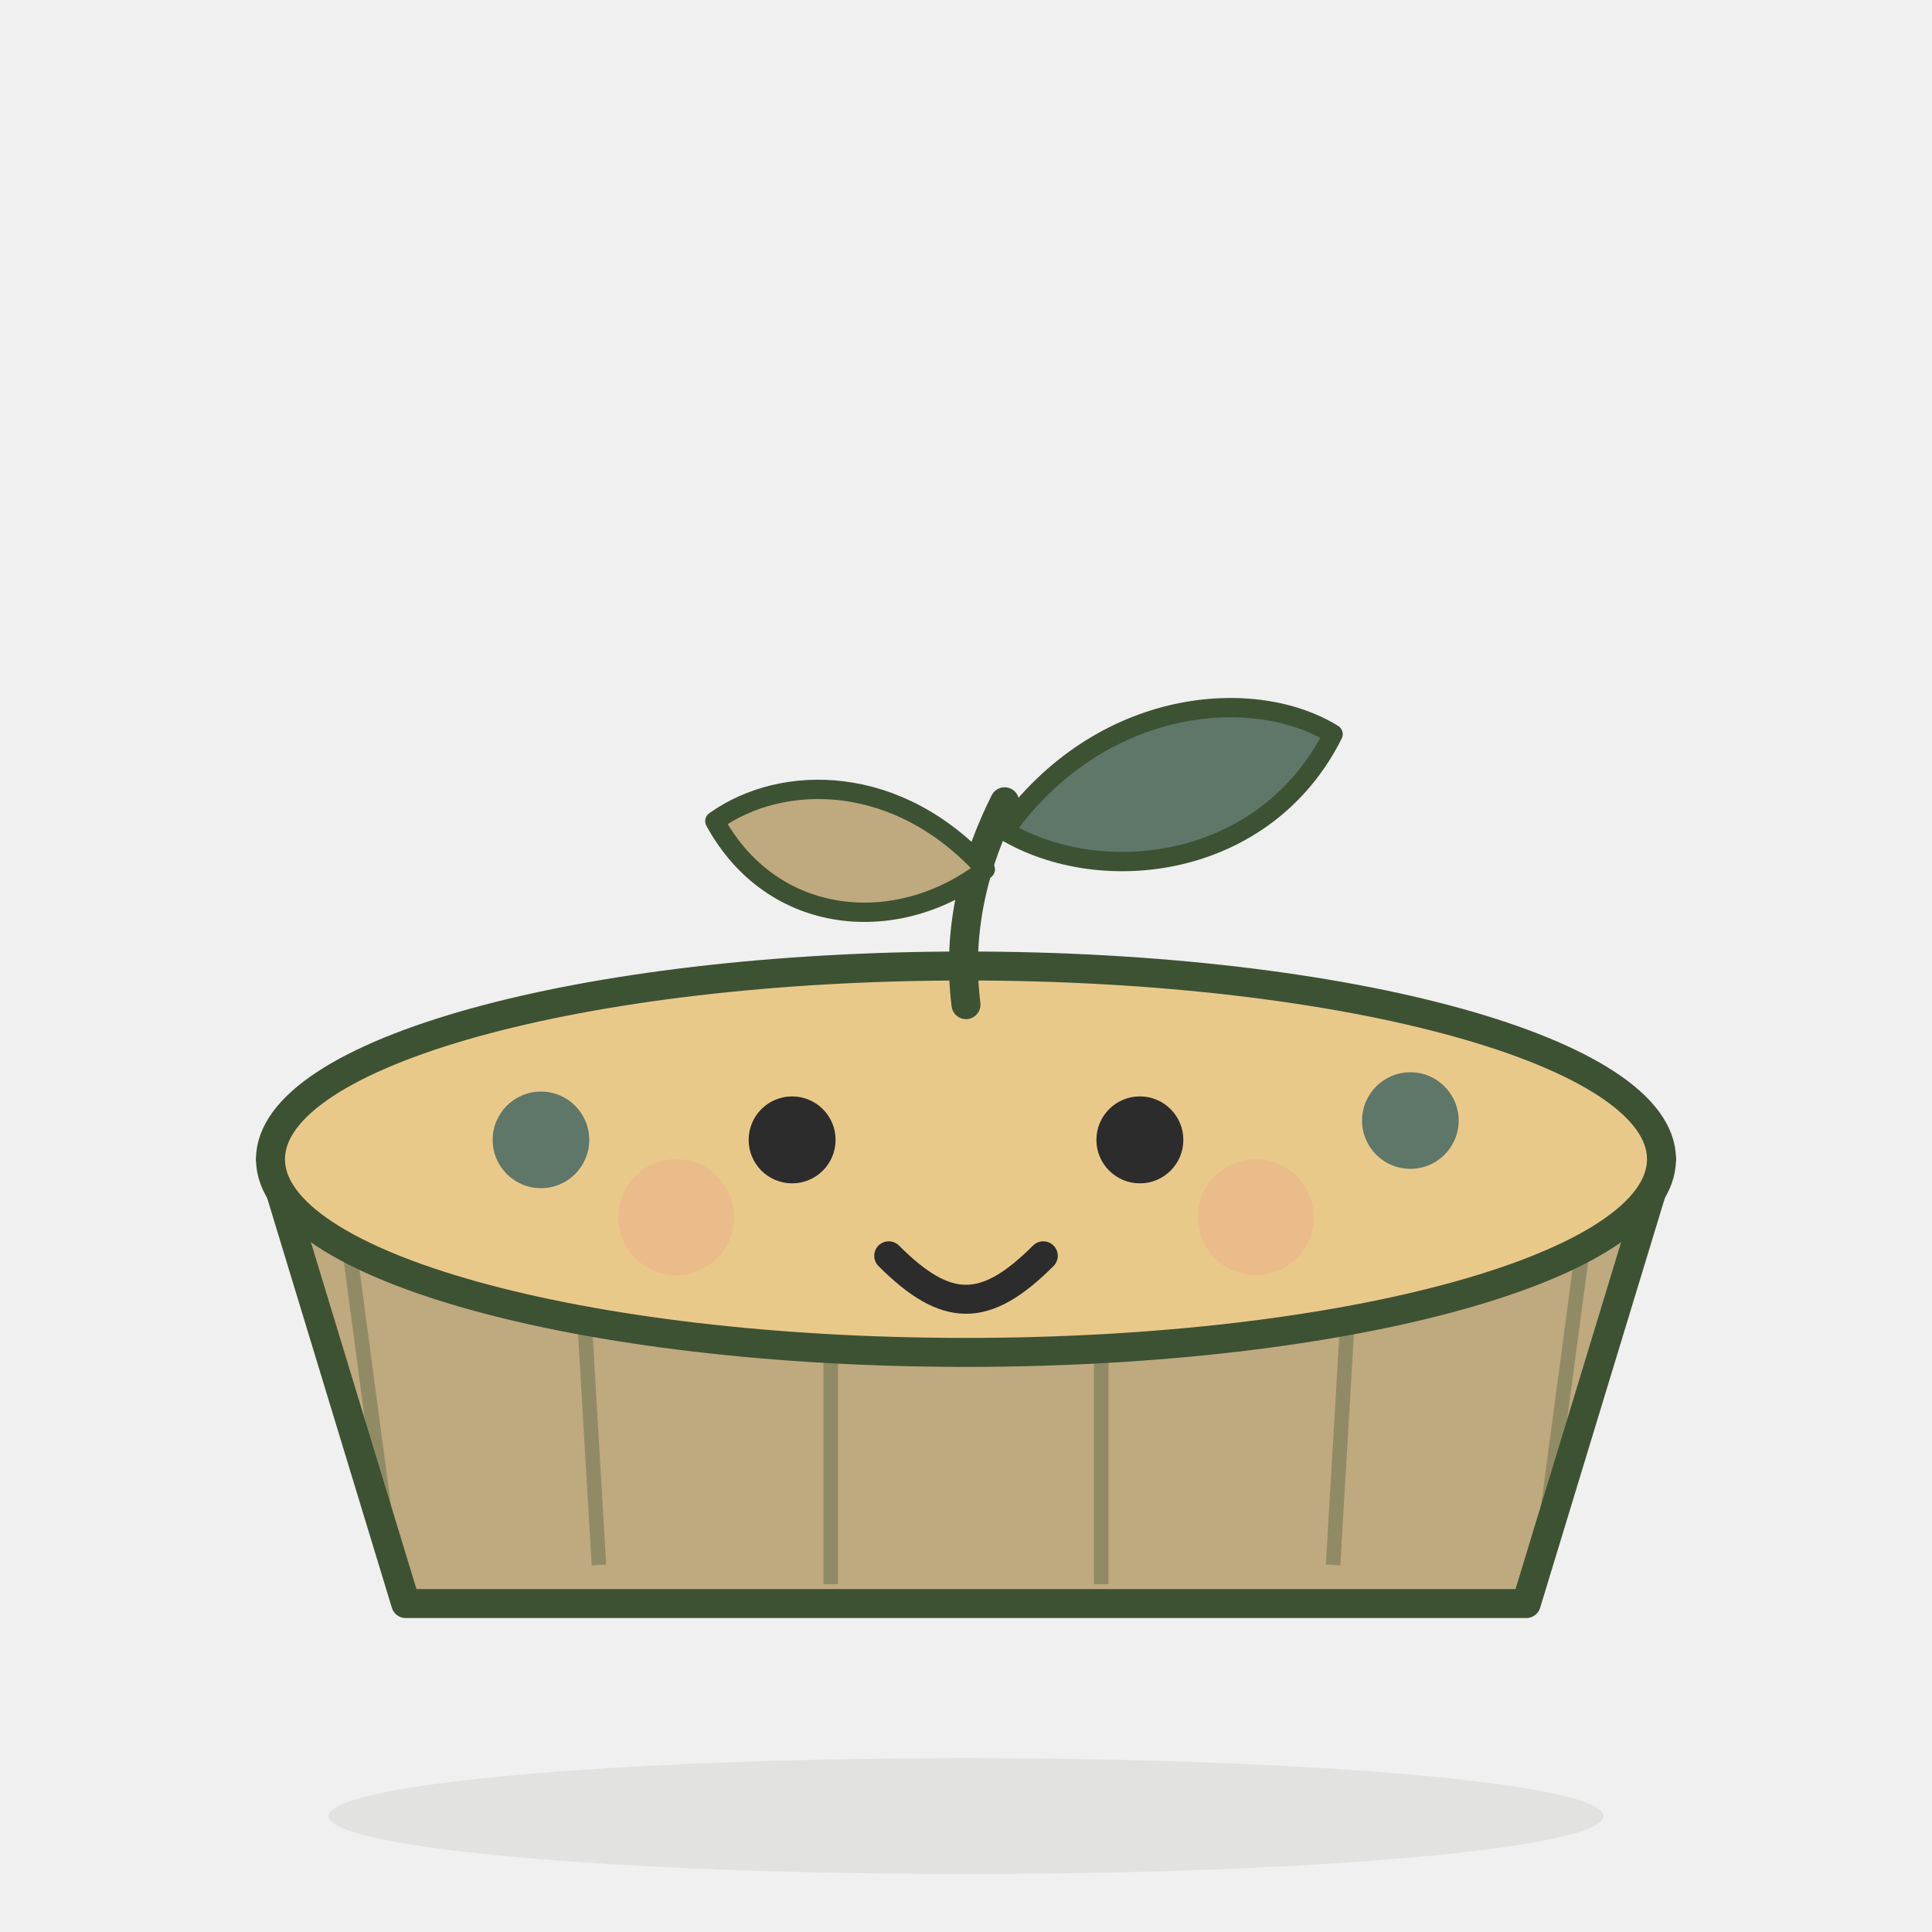
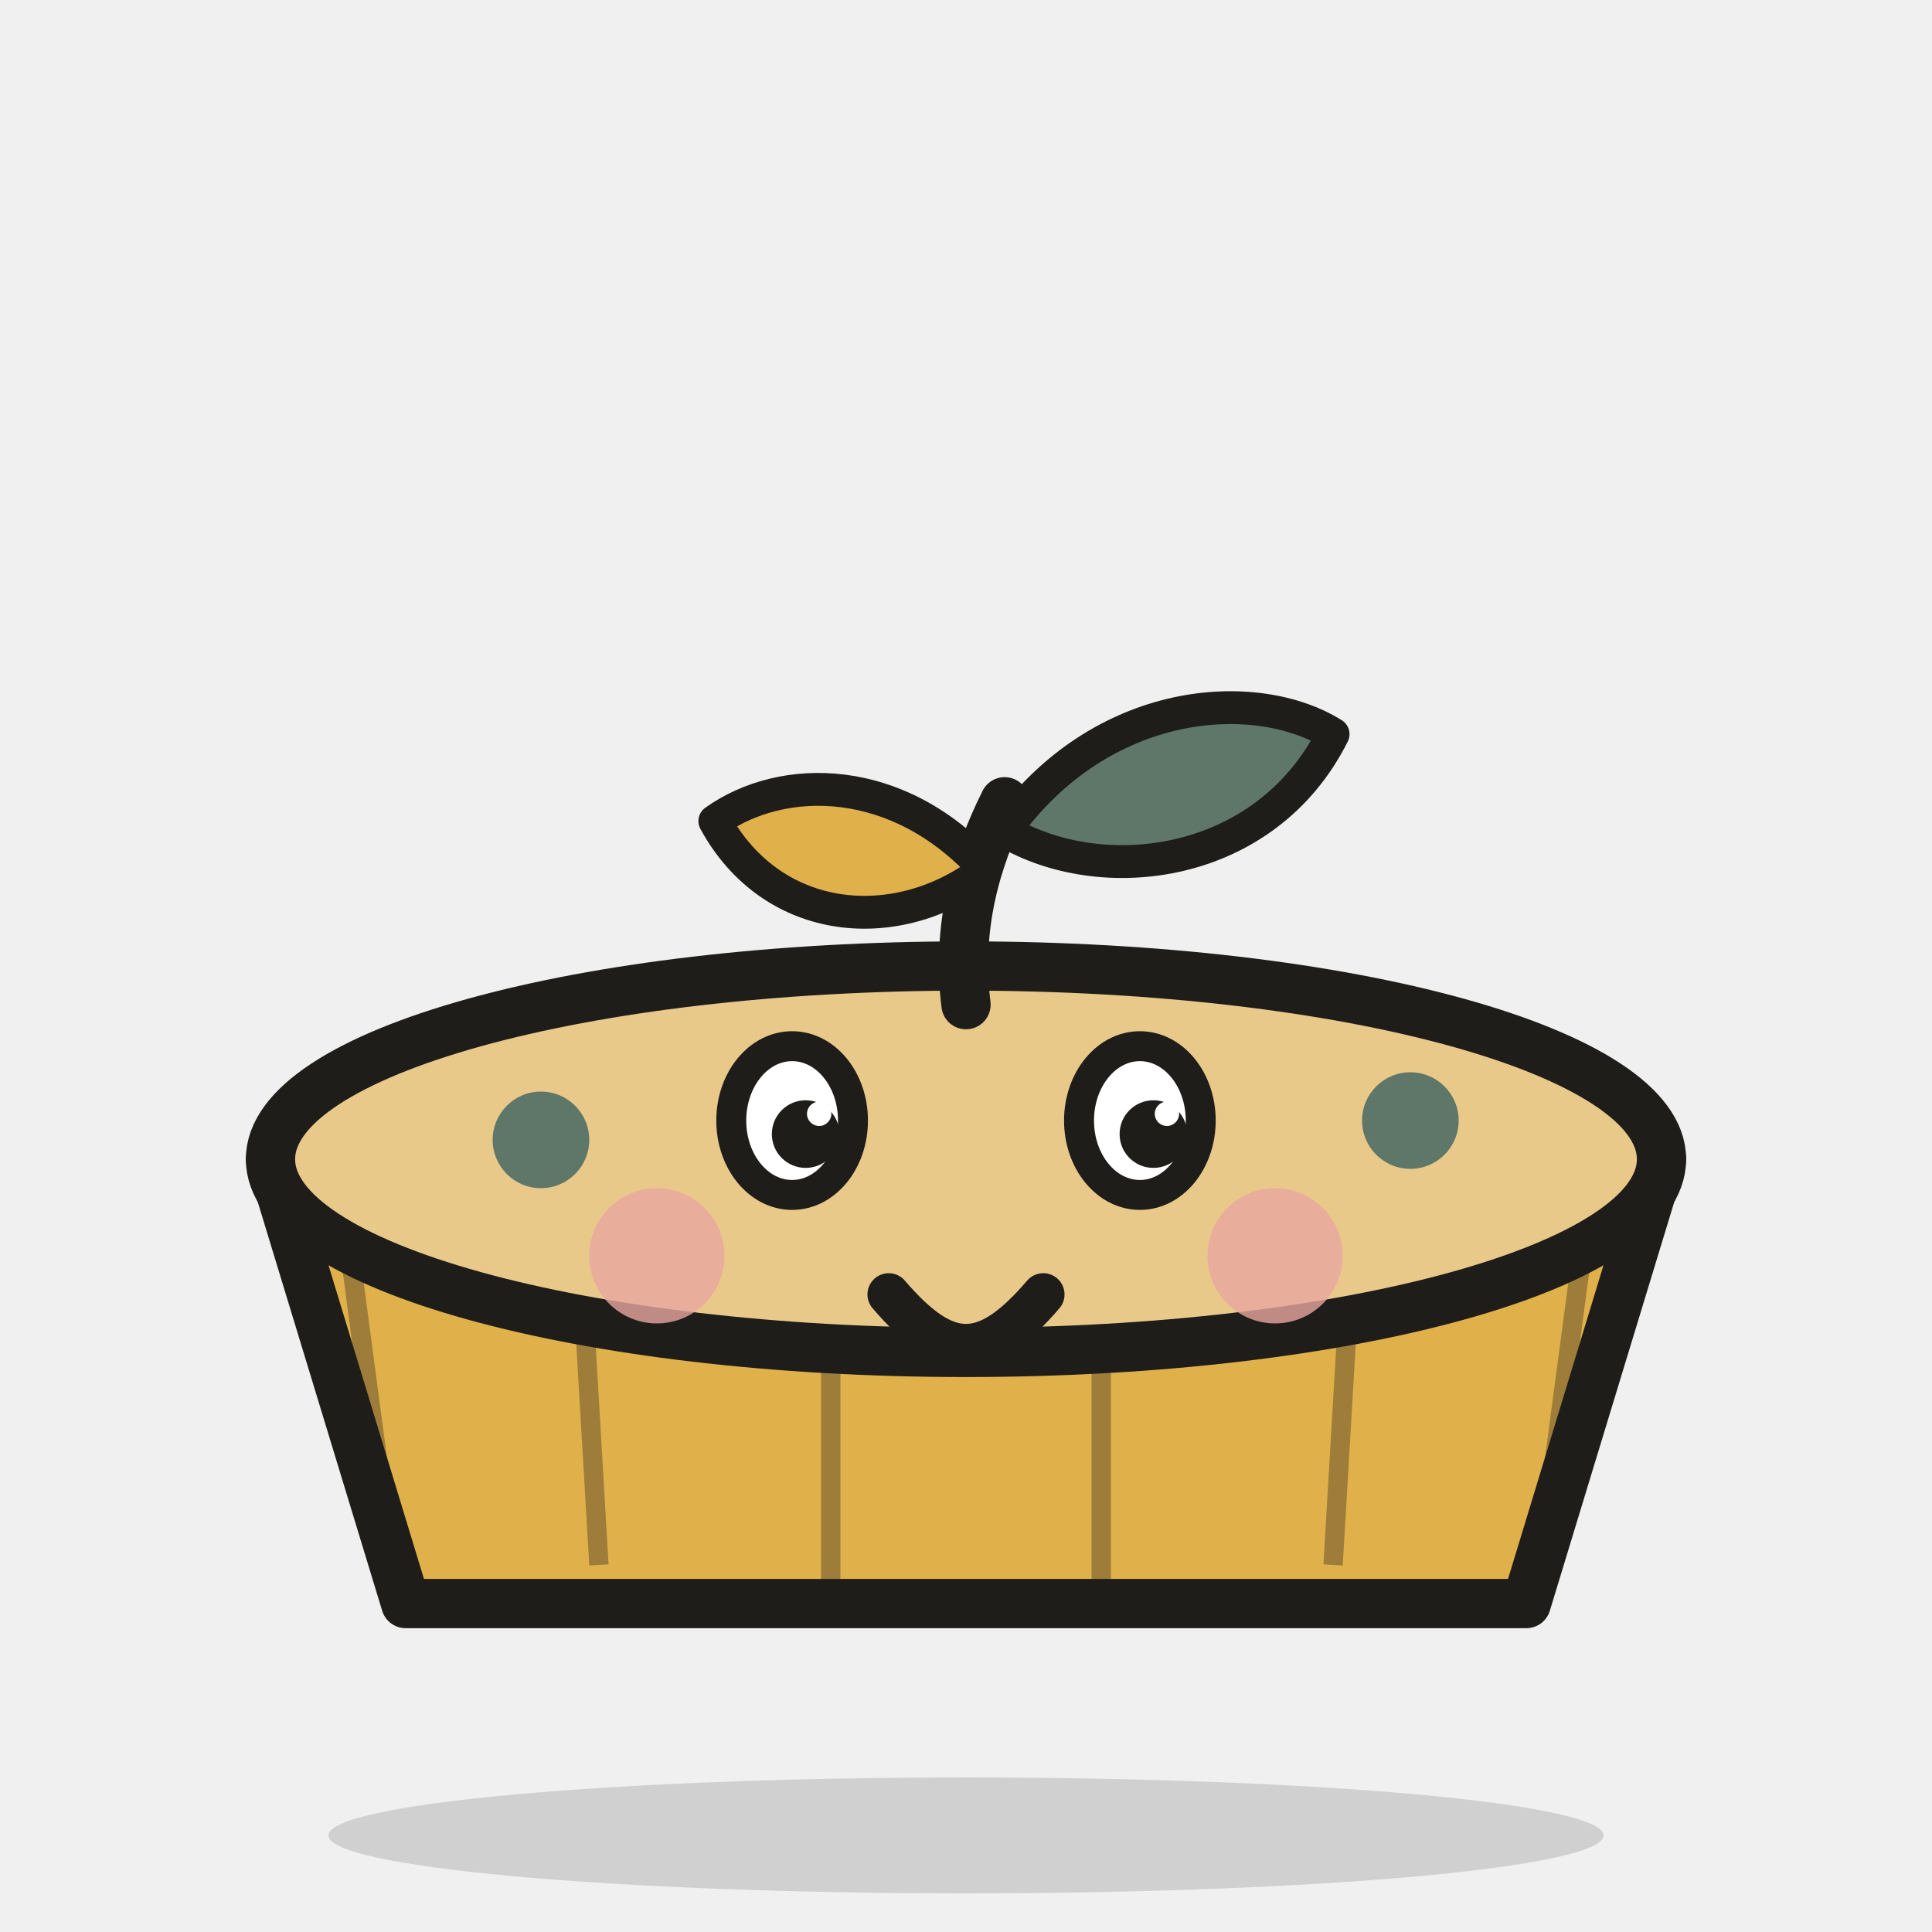
<svg xmlns="http://www.w3.org/2000/svg" viewBox="0 0 200 200" width="200" height="200">
+   <defs>
+     <pattern id="raster" width="7" height="7" patternUnits="userSpaceOnUse">
+       <circle cx="3.5" cy="3.5" r="1.7" fill="#c69a4c" opacity=".65" />
+     </pattern>
+     <clipPath id="tc">
+       <circle cx="100" cy="112" r="64" />
+     </clipPath>
+   </defs>
  <style>
@media (prefers-reduced-motion: no-preference) {
.hop{animation:hop 3.2s ease-in-out infinite;transform-origin:100px 186px}
.lis{animation:lis 2.8s ease-in-out infinite}
.oko{animation:mrk 5s infinite}
.bub{animation:bub 2.6s ease-in-out infinite}
.bub2{animation-delay:.7s}
.kon{animation:kon 1.6s ease-in-out infinite}
.kon2{animation-delay:.8s}
.lzice{animation:lzice 1.8s ease-in-out infinite;transform-origin:170px 168px}
}
@keyframes hop{0%,100%{transform:translateY(0) scale(1,1)}45%{transform:translateY(-5px) scale(.99,1.01)}55%{transform:translateY(-5px)}}
@keyframes lis{0%,100%{transform:rotate(-5deg)}50%{transform:rotate(6deg)}}
@keyframes mrk{0%,90%,100%{transform:scaleY(1)}93%{transform:scaleY(.1)}96%{transform:scaleY(1)}}
@keyframes bub{0%,100%{transform:translateY(0);opacity:1}50%{transform:translateY(-7px);opacity:.55}}
@keyframes kon{0%,100%{opacity:1;transform:translateY(0)}50%{opacity:.3;transform:translateY(3px)}}
@keyframes lzice{0%,100%{transform:rotate(-8deg)}50%{transform:rotate(10deg)}}
</style>
-   <ellipse cx="100" cy="188" rx="66" ry="6" fill="#3d5233" opacity=".08" />
+   <ellipse cx="100" cy="190" rx="66" ry="6" fill="#1f1d1a" opacity=".15" />
  <g class="hop">
-     <path d="M28 120h144l-14 46H42z" fill="#bfa97f" stroke="#3d5233" stroke-width="3" stroke-linejoin="round" />
-     <path d="M36 128l4 30M60 128l2 34M86 128v36M114 128v36M140 128l-2 34M164 128l-4 30" stroke="#3d5233" stroke-width="1.5" opacity=".35" />
-     <ellipse cx="100" cy="120" rx="72" ry="20" fill="#e9c98a" stroke="#3d5233" stroke-width="3" />
+     <path d="M28 120h144l-14 46H42z" fill="#e0b04a" stroke="#1f1d1a" stroke-width="5.1" stroke-linejoin="round" />
+     <path d="M36 128l4 30M60 128l2 34M86 128v36M114 128v36M140 128l-2 34M164 128l-4 30" stroke="#1f1d1a" stroke-width="2.0" opacity=".35" />
+     <ellipse cx="100" cy="120" rx="72" ry="20" fill="#e9c98a" stroke="#1f1d1a" stroke-width="5.1" />
    <circle cx="56" cy="118" r="5" fill="#5e7769" />
    <circle cx="146" cy="116" r="5" fill="#5e7769" />
    <g class="lis" style="transform-origin:100px 104px">
-       <path d="M100 104c-1-8 1-15 4-21" fill="none" stroke="#3d5233" stroke-width="3" stroke-linecap="round" />
-       <path d="M104 86c10-14 26-15 34-10-7 14-24 16-34 10z" fill="#5e7769" stroke="#3d5233" stroke-width="2" stroke-linejoin="round" />
-       <path d="M102 90c-9-10-21-10-28-5 6 11 19 12 28 5z" fill="#bfa97f" stroke="#3d5233" stroke-width="2" stroke-linejoin="round" />
+       <path d="M100 104c-1-8 1-15 4-21" fill="none" stroke="#1f1d1a" stroke-width="5.1" stroke-linecap="round" />
+       <path d="M104 86c10-14 26-15 34-10-7 14-24 16-34 10z" fill="#5e7769" stroke="#1f1d1a" stroke-width="3.4" stroke-linejoin="round" />
+       <path d="M102 90c-9-10-21-10-28-5 6 11 19 12 28 5z" fill="#e0b04a" stroke="#1f1d1a" stroke-width="3.4" stroke-linejoin="round" />
    </g>
-     <g class="oko" style="transform-origin:100px 118px">
-       <circle cx="82" cy="118" r="4.5" fill="#2c2c2c" />
-       <circle cx="118" cy="118" r="4.5" fill="#2c2c2c" />
+     <g class="oko" style="transform-origin:100px 116px">
+       <ellipse cx="82" cy="116" rx="6.3" ry="7.7" fill="#fff" stroke="#1f1d1a" stroke-width="3.1" />
+       <circle cx="83.4" cy="117.4" r="3.5" fill="#1f1d1a" />
+       <circle cx="84.8" cy="115.3" r="1.26" fill="#fff" />
+       <ellipse cx="118" cy="116" rx="6.3" ry="7.7" fill="#fff" stroke="#1f1d1a" stroke-width="3.1" />
+       <circle cx="119.4" cy="117.4" r="3.5" fill="#1f1d1a" />
+       <circle cx="120.8" cy="115.3" r="1.26" fill="#fff" />
    </g>
-     <path d="M92 130c6 6 10 6 16 0" fill="none" stroke="#2c2c2c" stroke-width="3" stroke-linecap="round" />
-     <circle cx="70" cy="126" r="6" fill="#e8a487" opacity=".35" />
-     <circle cx="130" cy="126" r="6" fill="#e8a487" opacity=".35" />
+     <path d="M92 134c6 7 10 7 16 0" fill="none" stroke="#1f1d1a" stroke-width="4.4" stroke-linecap="round" />
+     <circle cx="68" cy="130" r="7" fill="#e9a6a0" opacity=".8" />
+     <circle cx="132" cy="130" r="7" fill="#e9a6a0" opacity=".8" />
  </g>
</svg>
